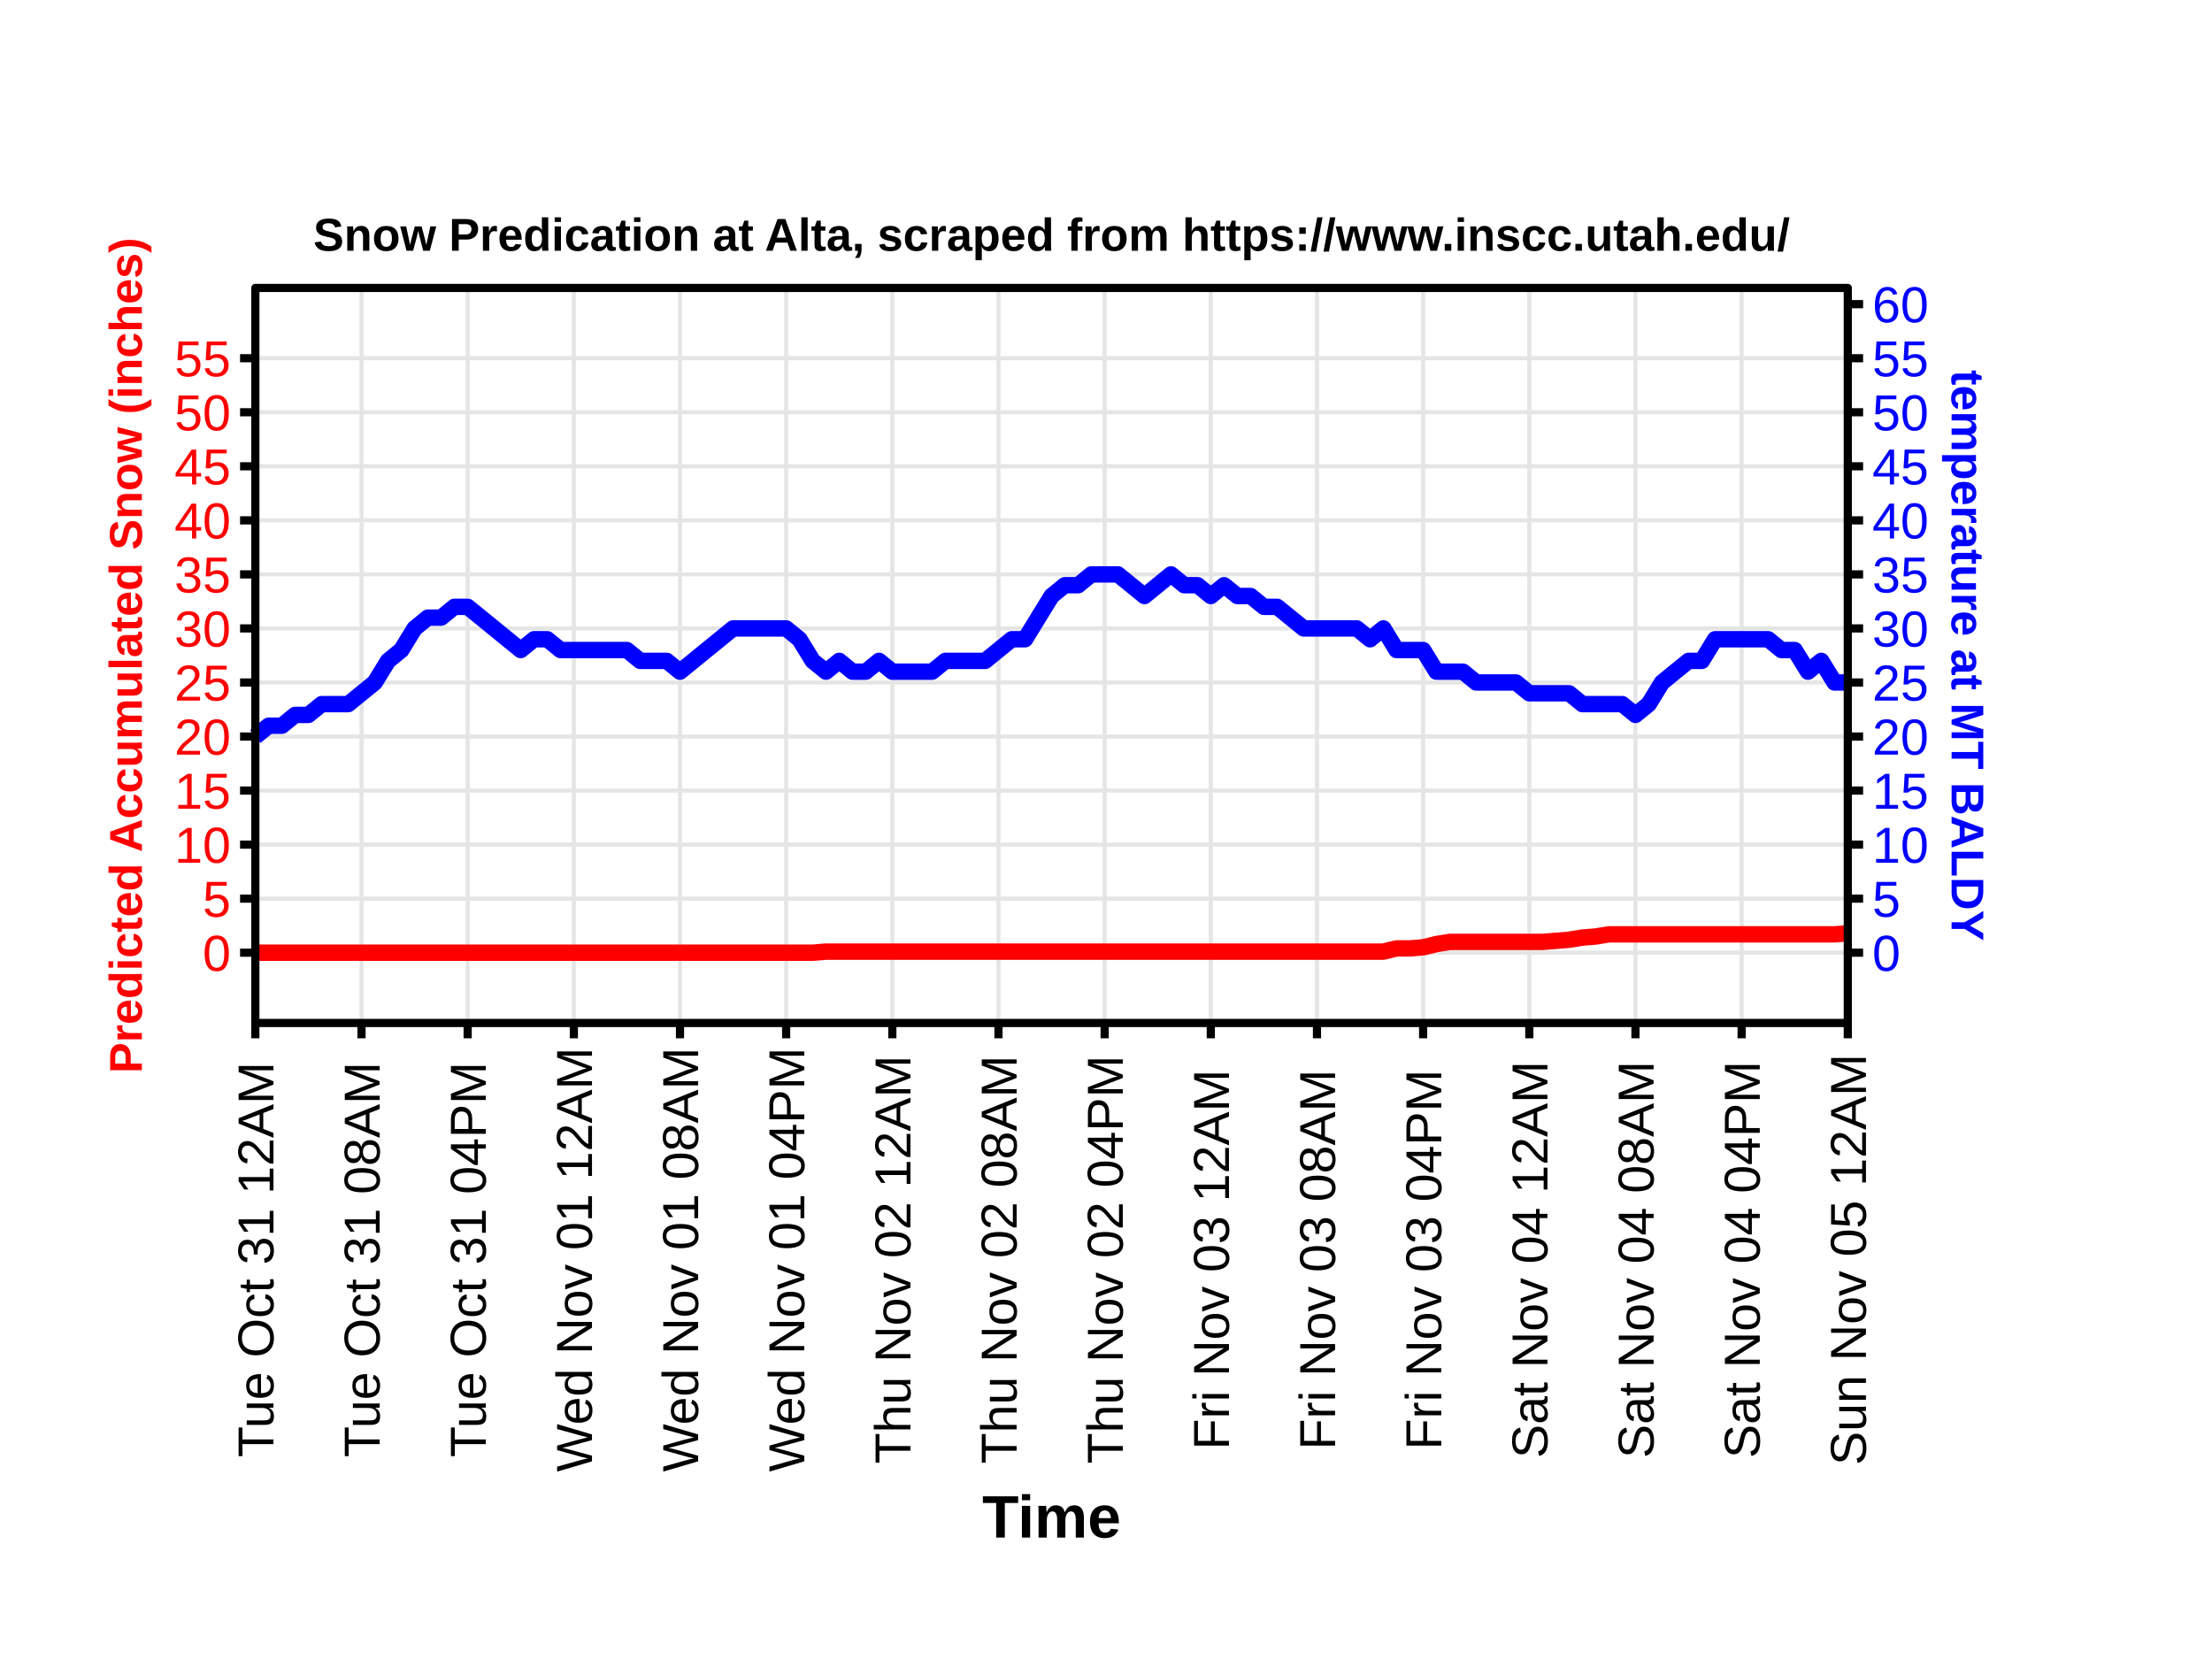
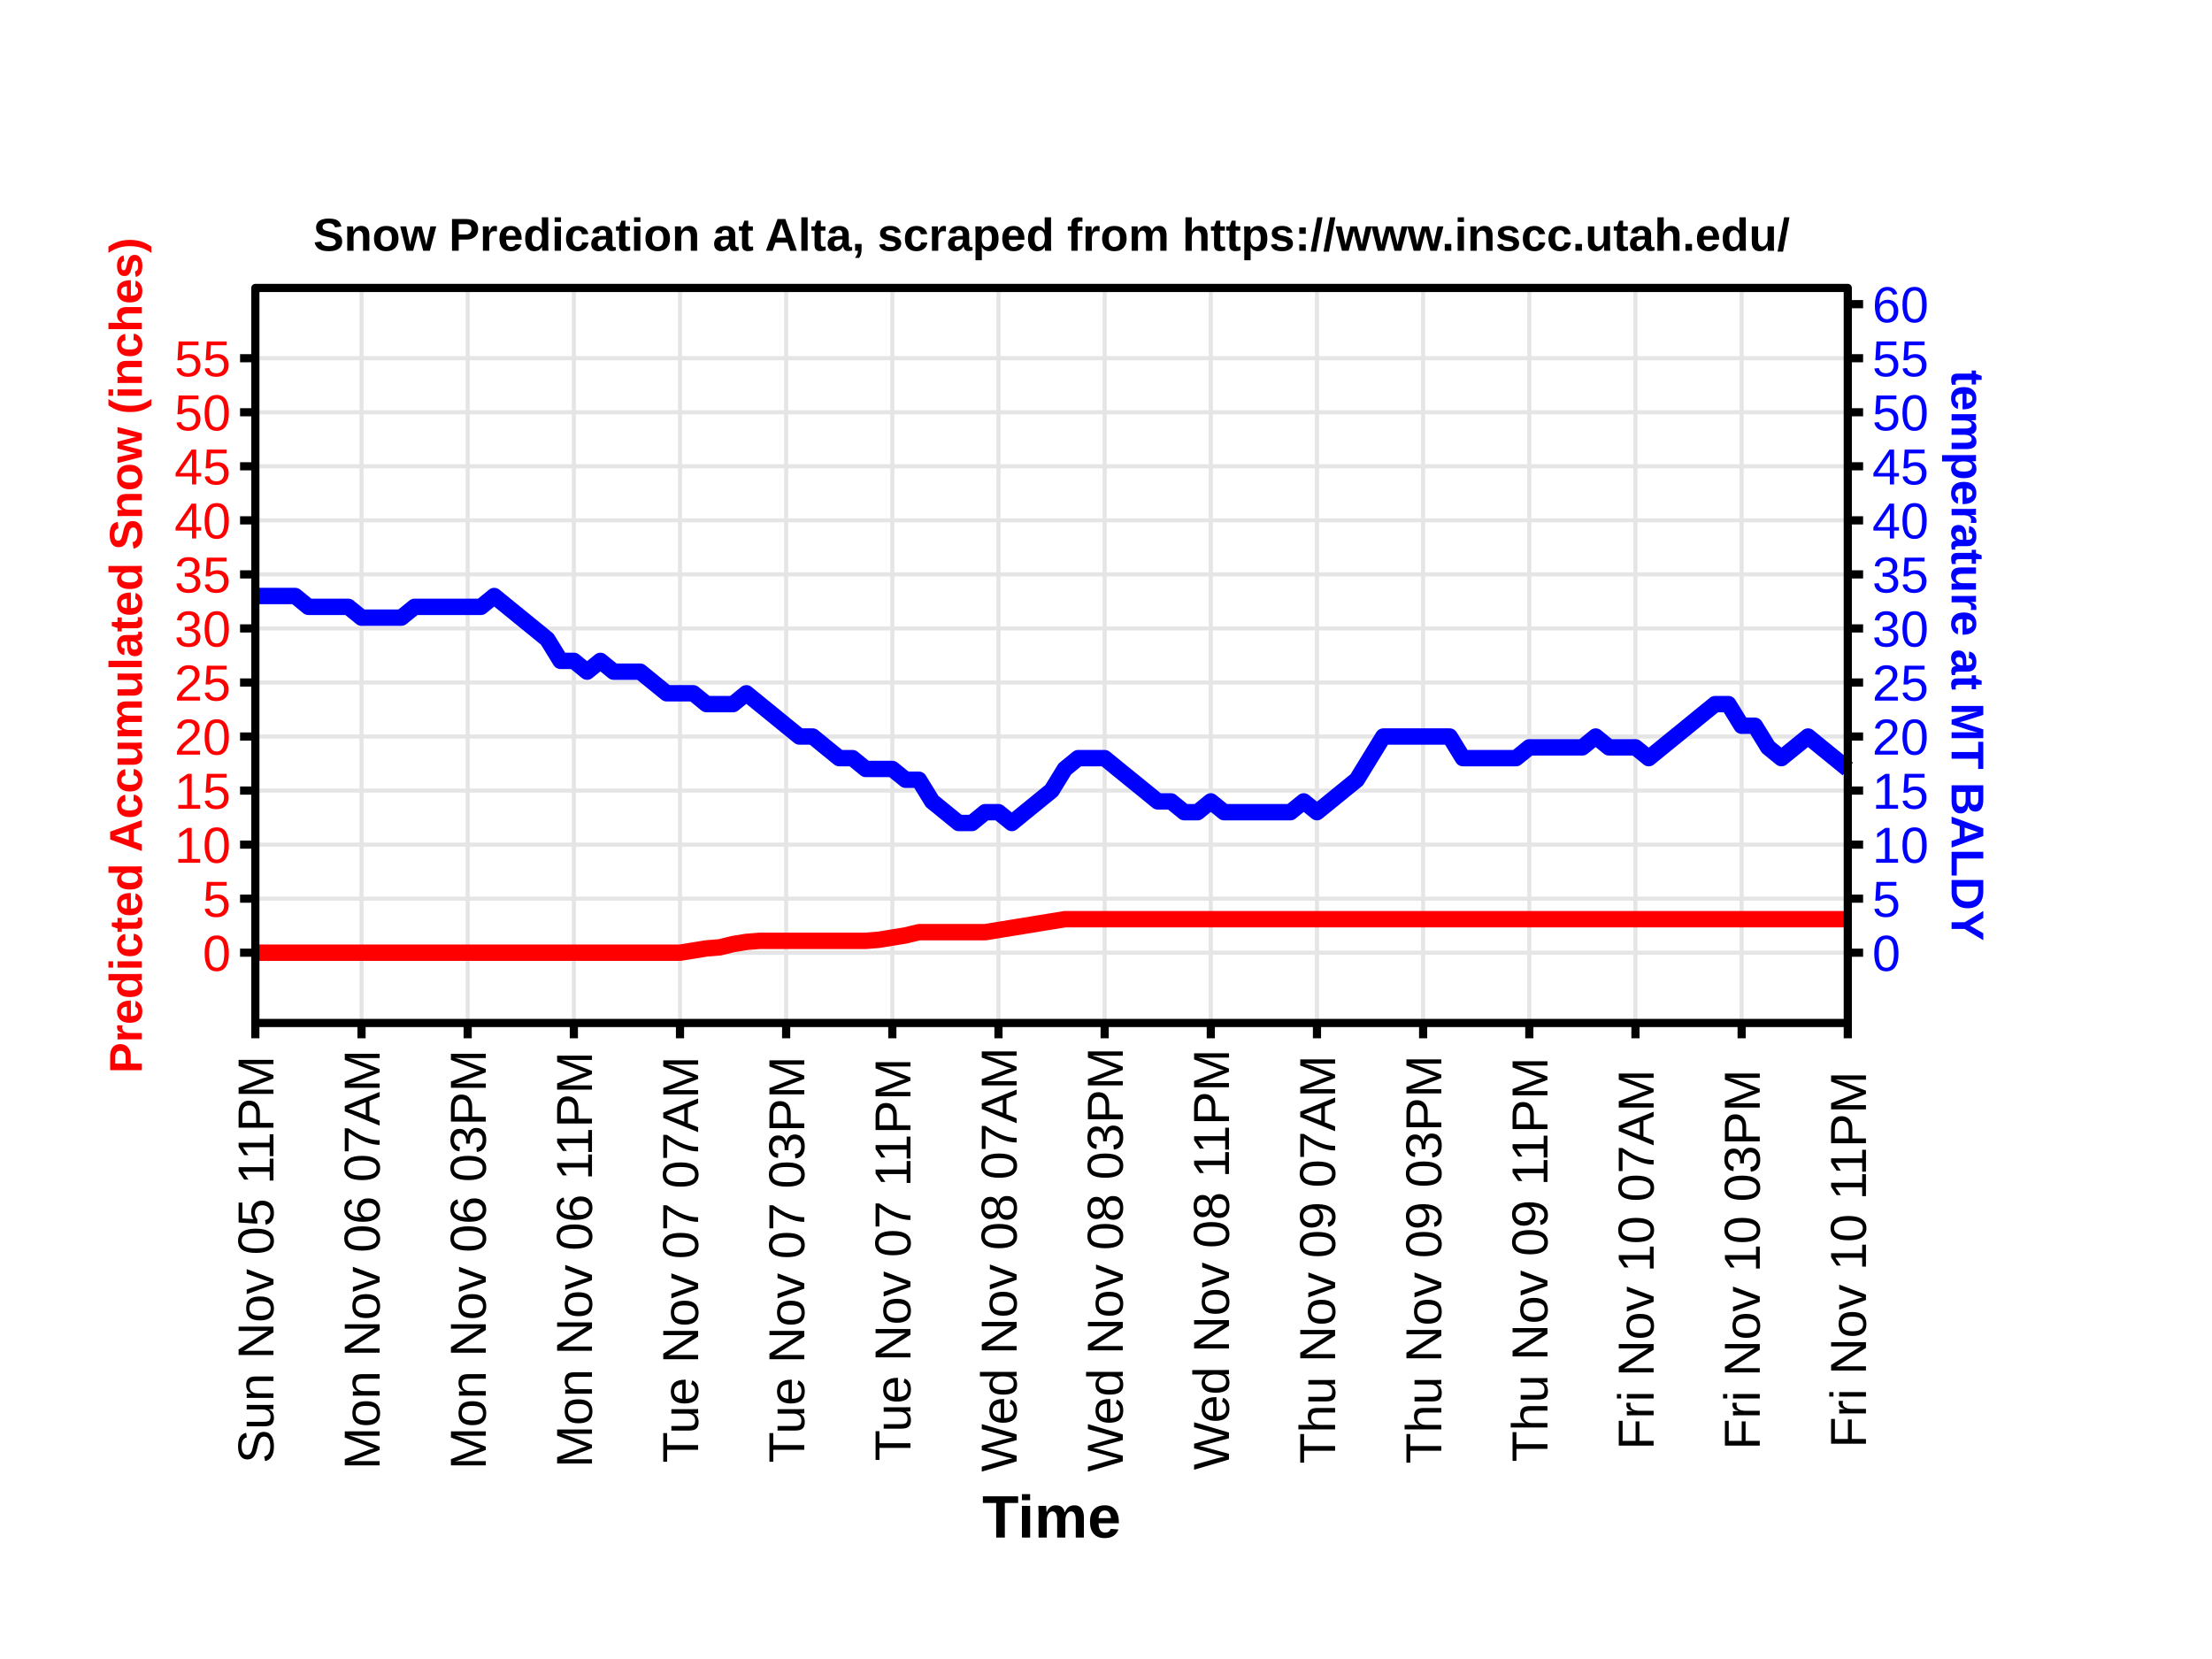
<svg xmlns="http://www.w3.org/2000/svg" class="svglite" width="576.00pt" height="432.00pt" viewBox="0 0 576.00 432.00">
  <defs>
    <style type="text/css">
    .svglite line, .svglite polyline, .svglite polygon, .svglite path, .svglite rect, .svglite circle {
      fill: none;
      stroke: #000000;
      stroke-linecap: round;
      stroke-linejoin: round;
      stroke-miterlimit: 10.00;
    }
    .svglite text {
      white-space: pre;
    }
  </style>
  </defs>
  <rect width="100%" height="100%" style="stroke: none; fill: #FFFFFF;" />
  <defs>
    <clipPath id="cpMC4wMHw1NzYuMDB8MC4wMHw0MzIuMDA=">
      <rect x="0.00" y="0.00" width="576.00" height="432.00" />
    </clipPath>
  </defs>
  <g clip-path="url(#cpMC4wMHw1NzYuMDB8MC4wMHw0MzIuMDA=)">
    <rect x="0.00" y="0.00" width="576.00" height="432.00" style="stroke-width: 1.07; stroke: none; fill: #FFFFFF;" />
    <rect x="66.49" y="74.98" width="414.67" height="191.40" style="stroke-width: 1.07; stroke: none; fill: #FFFFFF;" />
    <polyline points="66.49,248.08 481.16,248.08 " style="stroke-width: 1.07; stroke: #E5E5E5; stroke-linecap: butt;" />
    <polyline points="66.49,234.01 481.16,234.01 " style="stroke-width: 1.07; stroke: #E5E5E5; stroke-linecap: butt;" />
    <polyline points="66.49,219.94 481.16,219.94 " style="stroke-width: 1.07; stroke: #E5E5E5; stroke-linecap: butt;" />
    <polyline points="66.49,205.86 481.16,205.86 " style="stroke-width: 1.07; stroke: #E5E5E5; stroke-linecap: butt;" />
    <polyline points="66.49,191.79 481.16,191.79 " style="stroke-width: 1.07; stroke: #E5E5E5; stroke-linecap: butt;" />
    <polyline points="66.49,177.72 481.16,177.72 " style="stroke-width: 1.07; stroke: #E5E5E5; stroke-linecap: butt;" />
    <polyline points="66.49,163.64 481.16,163.64 " style="stroke-width: 1.07; stroke: #E5E5E5; stroke-linecap: butt;" />
    <polyline points="66.49,149.57 481.16,149.57 " style="stroke-width: 1.07; stroke: #E5E5E5; stroke-linecap: butt;" />
    <polyline points="66.49,135.50 481.16,135.50 " style="stroke-width: 1.07; stroke: #E5E5E5; stroke-linecap: butt;" />
    <polyline points="66.49,121.42 481.16,121.42 " style="stroke-width: 1.07; stroke: #E5E5E5; stroke-linecap: butt;" />
    <polyline points="66.49,107.35 481.16,107.35 " style="stroke-width: 1.07; stroke: #E5E5E5; stroke-linecap: butt;" />
    <polyline points="66.49,93.28 481.16,93.28 " style="stroke-width: 1.07; stroke: #E5E5E5; stroke-linecap: butt;" />
    <polyline points="66.49,266.38 66.49,74.98 " style="stroke-width: 1.07; stroke: #E5E5E5; stroke-linecap: butt;" />
    <polyline points="94.14,266.38 94.14,74.98 " style="stroke-width: 1.07; stroke: #E5E5E5; stroke-linecap: butt;" />
    <polyline points="121.78,266.38 121.78,74.98 " style="stroke-width: 1.07; stroke: #E5E5E5; stroke-linecap: butt;" />
    <polyline points="149.43,266.38 149.43,74.98 " style="stroke-width: 1.07; stroke: #E5E5E5; stroke-linecap: butt;" />
    <polyline points="177.07,266.38 177.07,74.98 " style="stroke-width: 1.07; stroke: #E5E5E5; stroke-linecap: butt;" />
    <polyline points="204.71,266.38 204.71,74.98 " style="stroke-width: 1.07; stroke: #E5E5E5; stroke-linecap: butt;" />
    <polyline points="232.36,266.38 232.36,74.98 " style="stroke-width: 1.07; stroke: #E5E5E5; stroke-linecap: butt;" />
    <polyline points="260.00,266.38 260.00,74.98 " style="stroke-width: 1.07; stroke: #E5E5E5; stroke-linecap: butt;" />
    <polyline points="287.65,266.38 287.65,74.98 " style="stroke-width: 1.07; stroke: #E5E5E5; stroke-linecap: butt;" />
    <polyline points="315.29,266.38 315.29,74.98 " style="stroke-width: 1.07; stroke: #E5E5E5; stroke-linecap: butt;" />
    <polyline points="342.94,266.38 342.94,74.98 " style="stroke-width: 1.07; stroke: #E5E5E5; stroke-linecap: butt;" />
    <polyline points="370.58,266.38 370.58,74.98 " style="stroke-width: 1.07; stroke: #E5E5E5; stroke-linecap: butt;" />
    <polyline points="398.23,266.38 398.23,74.98 " style="stroke-width: 1.07; stroke: #E5E5E5; stroke-linecap: butt;" />
    <polyline points="425.87,266.38 425.87,74.98 " style="stroke-width: 1.07; stroke: #E5E5E5; stroke-linecap: butt;" />
    <polyline points="453.52,266.38 453.52,74.98 " style="stroke-width: 1.07; stroke: #E5E5E5; stroke-linecap: butt;" />
    <polyline points="481.16,266.38 481.16,74.98 " style="stroke-width: 1.07; stroke: #E5E5E5; stroke-linecap: butt;" />
-     <polyline points="66.49,248.08 69.95,248.08 73.40,248.08 76.86,248.08 80.31,248.08 83.77,248.08 87.22,248.08 90.68,248.08 94.14,248.08 97.59,248.08 101.05,248.08 104.50,248.08 107.96,248.08 111.41,248.08 114.87,248.08 118.32,248.08 121.78,248.08 125.24,248.08 128.69,248.08 132.15,248.08 135.60,248.08 139.06,248.08 142.51,248.08 145.97,248.08 149.43,248.08 152.88,248.08 156.34,248.08 159.79,248.08 163.25,248.08 166.70,248.08 170.16,248.08 173.61,248.08 177.07,248.08 180.53,248.08 183.98,248.08 187.44,248.08 190.89,248.08 194.35,248.08 197.80,248.08 201.26,248.08 204.71,248.08 208.17,248.08 211.63,248.08 215.08,247.80 218.54,247.80 221.99,247.80 225.45,247.80 228.90,247.80 232.36,247.80 235.82,247.80 239.27,247.80 242.73,247.80 246.18,247.80 249.64,247.80 253.09,247.80 256.55,247.80 260.00,247.80 263.46,247.80 266.92,247.80 270.37,247.80 273.83,247.80 277.28,247.80 280.74,247.80 284.19,247.80 287.65,247.80 291.10,247.80 294.56,247.80 298.02,247.80 301.47,247.80 304.93,247.80 308.38,247.80 311.84,247.80 315.29,247.80 318.75,247.80 322.21,247.80 325.66,247.80 329.12,247.80 332.57,247.80 336.03,247.80 339.48,247.80 342.94,247.80 346.39,247.80 349.85,247.80 353.31,247.80 356.76,247.80 360.22,247.80 363.67,246.96 367.13,246.96 370.58,246.68 374.04,245.83 377.49,245.27 380.95,245.27 384.41,245.27 387.86,245.27 391.32,245.27 394.77,245.27 398.23,245.27 401.68,245.27 405.14,244.99 408.60,244.71 412.05,244.14 415.51,243.86 418.96,243.30 422.42,243.30 425.87,243.30 429.33,243.30 432.78,243.30 436.24,243.30 439.70,243.30 443.15,243.30 446.61,243.30 450.06,243.30 453.52,243.30 456.97,243.30 460.43,243.30 463.88,243.30 467.34,243.30 470.80,243.30 474.25,243.30 477.71,243.30 481.16,243.02 " style="stroke-width: 4.27; stroke: #FF0000; stroke-linecap: butt;" />
-     <polyline points="66.49,191.79 69.95,188.98 73.40,188.98 76.86,186.16 80.31,186.16 83.77,183.35 87.22,183.35 90.68,183.35 94.14,180.53 97.59,177.72 101.05,172.09 104.50,169.27 107.96,163.64 111.41,160.83 114.87,160.83 118.32,158.02 121.78,158.02 125.24,160.83 128.69,163.64 132.15,166.46 135.60,169.27 139.06,166.46 142.51,166.46 145.97,169.27 149.43,169.27 152.88,169.27 156.34,169.27 159.79,169.27 163.25,169.27 166.70,172.09 170.16,172.09 173.61,172.09 177.07,174.90 180.53,172.09 183.98,169.27 187.44,166.46 190.89,163.64 194.35,163.64 197.80,163.64 201.26,163.64 204.71,163.64 208.17,166.46 211.63,172.09 215.08,174.90 218.54,172.09 221.99,174.90 225.45,174.90 228.90,172.09 232.36,174.90 235.82,174.90 239.27,174.90 242.73,174.90 246.18,172.09 249.64,172.09 253.09,172.09 256.55,172.09 260.00,169.27 263.46,166.46 266.92,166.46 270.37,160.83 273.83,155.20 277.28,152.39 280.74,152.39 284.19,149.57 287.65,149.57 291.10,149.57 294.56,152.39 298.02,155.20 301.47,152.39 304.93,149.57 308.38,152.39 311.84,152.39 315.29,155.20 318.75,152.39 322.21,155.20 325.66,155.20 329.12,158.02 332.57,158.02 336.03,160.83 339.48,163.64 342.94,163.64 346.39,163.64 349.85,163.64 353.31,163.64 356.76,166.46 360.22,163.64 363.67,169.27 367.13,169.27 370.58,169.27 374.04,174.90 377.49,174.90 380.95,174.90 384.41,177.72 387.86,177.72 391.32,177.72 394.77,177.72 398.23,180.53 401.68,180.53 405.14,180.53 408.60,180.53 412.05,183.35 415.51,183.35 418.96,183.35 422.42,183.35 425.87,186.16 429.33,183.35 432.78,177.72 436.24,174.90 439.70,172.09 443.15,172.09 446.61,166.46 450.06,166.46 453.52,166.46 456.97,166.46 460.43,166.46 463.88,169.27 467.34,169.27 470.80,174.90 474.25,172.09 477.71,177.72 481.16,177.72 " style="stroke-width: 4.27; stroke: #0000FF; stroke-linecap: butt;" />
+     <polyline points="66.49,248.08 69.95,248.08 73.40,248.08 76.86,248.08 80.31,248.08 83.77,248.08 87.22,248.08 90.68,248.08 94.14,248.08 97.59,248.08 101.05,248.08 104.50,248.08 107.96,248.08 111.41,248.08 114.87,248.08 118.32,248.08 121.78,248.08 125.24,248.08 128.69,248.08 132.15,248.08 135.60,248.08 139.06,248.08 142.51,248.08 145.97,248.08 149.43,248.08 152.88,248.08 156.34,248.08 159.79,248.08 163.25,248.08 166.70,248.08 170.16,248.08 173.61,248.08 177.07,248.08 180.53,247.52 183.98,246.96 187.44,246.68 190.89,245.83 194.35,245.27 197.80,244.99 201.26,244.99 204.71,244.99 208.17,244.99 211.63,244.99 215.08,244.99 218.54,244.99 221.99,244.99 225.45,244.99 228.90,244.71 232.36,244.14 235.82,243.58 239.27,242.74 242.73,242.74 246.18,242.74 249.64,242.74 253.09,242.74 256.55,242.74 260.00,242.17 263.46,241.61 266.92,241.05 270.37,240.48 273.83,239.92 277.28,239.36 280.74,239.36 284.19,239.36 287.65,239.36 291.10,239.36 294.56,239.36 298.02,239.36 301.47,239.36 304.93,239.36 308.38,239.36 311.84,239.36 315.29,239.36 318.75,239.36 322.21,239.36 325.66,239.36 329.12,239.36 332.57,239.36 336.03,239.36 339.48,239.36 342.94,239.36 346.39,239.36 349.85,239.36 353.31,239.36 356.76,239.36 360.22,239.36 363.67,239.36 367.13,239.36 370.58,239.36 374.04,239.36 377.49,239.36 380.95,239.36 384.41,239.36 387.86,239.36 391.32,239.36 394.77,239.36 398.23,239.36 401.68,239.36 405.14,239.36 408.60,239.36 412.05,239.36 415.51,239.36 418.96,239.36 422.42,239.36 425.87,239.36 429.33,239.36 432.78,239.36 436.24,239.36 439.70,239.36 443.15,239.36 446.61,239.36 450.06,239.36 453.52,239.36 456.97,239.36 460.43,239.36 463.88,239.36 467.34,239.36 470.80,239.36 474.25,239.36 477.71,239.36 481.16,239.36 " style="stroke-width: 4.27; stroke: #FF0000; stroke-linecap: butt;" />
+     <polyline points="66.49,155.20 69.95,155.20 73.40,155.20 76.86,155.20 80.31,158.02 83.77,158.02 87.22,158.02 90.68,158.02 94.14,160.83 97.59,160.83 101.05,160.83 104.50,160.83 107.96,158.02 111.41,158.02 114.87,158.02 118.32,158.02 121.78,158.02 125.24,158.02 128.69,155.20 132.15,158.02 135.60,160.83 139.06,163.64 142.51,166.46 145.97,172.09 149.43,172.09 152.88,174.90 156.34,172.09 159.79,174.90 163.25,174.90 166.70,174.90 170.16,177.72 173.61,180.53 177.07,180.53 180.53,180.53 183.98,183.35 187.44,183.35 190.89,183.35 194.35,180.53 197.80,183.35 201.26,186.16 204.71,188.98 208.17,191.79 211.63,191.79 215.08,194.61 218.54,197.42 221.99,197.42 225.45,200.24 228.90,200.24 232.36,200.24 235.82,203.05 239.27,203.05 242.73,208.68 246.18,211.49 249.64,214.31 253.09,214.31 256.55,211.49 260.00,211.49 263.46,214.31 266.92,211.49 270.37,208.68 273.83,205.86 277.28,200.24 280.74,197.42 284.19,197.42 287.65,197.42 291.10,200.24 294.56,203.05 298.02,205.86 301.47,208.68 304.93,208.68 308.38,211.49 311.84,211.49 315.29,208.68 318.75,211.49 322.21,211.49 325.66,211.49 329.12,211.49 332.57,211.49 336.03,211.49 339.48,208.68 342.94,211.49 346.39,208.68 349.85,205.86 353.31,203.05 356.76,197.42 360.22,191.79 363.67,191.79 367.13,191.79 370.58,191.79 374.04,191.79 377.49,191.79 380.95,197.42 384.41,197.42 387.86,197.42 391.32,197.42 394.77,197.42 398.23,194.61 401.68,194.61 405.14,194.61 408.60,194.61 412.05,194.61 415.51,191.79 418.96,194.61 422.42,194.61 425.87,194.61 429.33,197.42 432.78,194.61 436.24,191.79 439.70,188.98 443.15,186.16 446.61,183.35 450.06,183.35 453.52,188.98 456.97,188.98 460.43,194.61 463.88,197.42 467.34,194.61 470.80,191.79 474.25,194.61 477.71,197.42 481.16,200.24 " style="stroke-width: 4.27; stroke: #0000FF; stroke-linecap: butt;" />
    <rect x="66.49" y="74.98" width="414.67" height="191.40" style="stroke-width: 2.13;" />
    <text x="60.11" y="252.81" text-anchor="end" style="font-size: 13.20px;fill: #FF0000; font-family: &quot;Arial&quot;;" textLength="7.34px" lengthAdjust="spacingAndGlyphs">0</text>
    <text x="60.11" y="238.73" text-anchor="end" style="font-size: 13.20px;fill: #FF0000; font-family: &quot;Arial&quot;;" textLength="7.34px" lengthAdjust="spacingAndGlyphs">5</text>
    <text x="60.11" y="224.66" text-anchor="end" style="font-size: 13.20px;fill: #FF0000; font-family: &quot;Arial&quot;;" textLength="14.67px" lengthAdjust="spacingAndGlyphs">10</text>
    <text x="60.11" y="210.59" text-anchor="end" style="font-size: 13.20px;fill: #FF0000; font-family: &quot;Arial&quot;;" textLength="14.67px" lengthAdjust="spacingAndGlyphs">15</text>
    <text x="60.11" y="196.51" text-anchor="end" style="font-size: 13.20px;fill: #FF0000; font-family: &quot;Arial&quot;;" textLength="14.67px" lengthAdjust="spacingAndGlyphs">20</text>
    <text x="60.11" y="182.44" text-anchor="end" style="font-size: 13.20px;fill: #FF0000; font-family: &quot;Arial&quot;;" textLength="14.67px" lengthAdjust="spacingAndGlyphs">25</text>
    <text x="60.11" y="168.37" text-anchor="end" style="font-size: 13.20px;fill: #FF0000; font-family: &quot;Arial&quot;;" textLength="14.67px" lengthAdjust="spacingAndGlyphs">30</text>
    <text x="60.11" y="154.29" text-anchor="end" style="font-size: 13.20px;fill: #FF0000; font-family: &quot;Arial&quot;;" textLength="14.67px" lengthAdjust="spacingAndGlyphs">35</text>
    <text x="60.11" y="140.22" text-anchor="end" style="font-size: 13.20px;fill: #FF0000; font-family: &quot;Arial&quot;;" textLength="14.67px" lengthAdjust="spacingAndGlyphs">40</text>
    <text x="60.11" y="126.15" text-anchor="end" style="font-size: 13.20px;fill: #FF0000; font-family: &quot;Arial&quot;;" textLength="14.67px" lengthAdjust="spacingAndGlyphs">45</text>
    <text x="60.11" y="112.07" text-anchor="end" style="font-size: 13.20px;fill: #FF0000; font-family: &quot;Arial&quot;;" textLength="14.67px" lengthAdjust="spacingAndGlyphs">50</text>
    <text x="60.11" y="98.00" text-anchor="end" style="font-size: 13.20px;fill: #FF0000; font-family: &quot;Arial&quot;;" textLength="14.67px" lengthAdjust="spacingAndGlyphs">55</text>
    <polyline points="62.51,248.08 66.49,248.08 " style="stroke-width: 2.13; stroke-linecap: butt;" />
    <polyline points="62.51,234.01 66.49,234.01 " style="stroke-width: 2.13; stroke-linecap: butt;" />
    <polyline points="62.51,219.94 66.49,219.94 " style="stroke-width: 2.13; stroke-linecap: butt;" />
    <polyline points="62.51,205.86 66.49,205.86 " style="stroke-width: 2.13; stroke-linecap: butt;" />
    <polyline points="62.51,191.79 66.49,191.79 " style="stroke-width: 2.13; stroke-linecap: butt;" />
    <polyline points="62.51,177.72 66.49,177.72 " style="stroke-width: 2.13; stroke-linecap: butt;" />
    <polyline points="62.51,163.64 66.49,163.64 " style="stroke-width: 2.13; stroke-linecap: butt;" />
    <polyline points="62.51,149.57 66.49,149.57 " style="stroke-width: 2.13; stroke-linecap: butt;" />
    <polyline points="62.51,135.50 66.49,135.50 " style="stroke-width: 2.13; stroke-linecap: butt;" />
    <polyline points="62.51,121.42 66.49,121.42 " style="stroke-width: 2.13; stroke-linecap: butt;" />
    <polyline points="62.51,107.35 66.49,107.35 " style="stroke-width: 2.13; stroke-linecap: butt;" />
    <polyline points="62.51,93.28 66.49,93.28 " style="stroke-width: 2.13; stroke-linecap: butt;" />
    <polyline points="481.16,248.08 485.15,248.08 " style="stroke-width: 2.13; stroke-linecap: butt;" />
    <polyline points="481.16,234.01 485.15,234.01 " style="stroke-width: 2.13; stroke-linecap: butt;" />
    <polyline points="481.16,219.94 485.15,219.94 " style="stroke-width: 2.13; stroke-linecap: butt;" />
    <polyline points="481.16,205.86 485.15,205.86 " style="stroke-width: 2.13; stroke-linecap: butt;" />
    <polyline points="481.16,191.79 485.15,191.79 " style="stroke-width: 2.13; stroke-linecap: butt;" />
    <polyline points="481.16,177.72 485.15,177.72 " style="stroke-width: 2.13; stroke-linecap: butt;" />
    <polyline points="481.16,163.64 485.15,163.64 " style="stroke-width: 2.13; stroke-linecap: butt;" />
    <polyline points="481.16,149.57 485.15,149.57 " style="stroke-width: 2.13; stroke-linecap: butt;" />
    <polyline points="481.16,135.50 485.15,135.50 " style="stroke-width: 2.13; stroke-linecap: butt;" />
    <polyline points="481.16,121.42 485.15,121.42 " style="stroke-width: 2.13; stroke-linecap: butt;" />
    <polyline points="481.16,107.35 485.15,107.35 " style="stroke-width: 2.13; stroke-linecap: butt;" />
    <polyline points="481.16,93.28 485.15,93.28 " style="stroke-width: 2.13; stroke-linecap: butt;" />
    <polyline points="481.16,79.20 485.15,79.20 " style="stroke-width: 2.13; stroke-linecap: butt;" />
    <text x="487.54" y="252.81" style="font-size: 13.20px;fill: #0000FF; font-family: &quot;Arial&quot;;" textLength="7.34px" lengthAdjust="spacingAndGlyphs">0</text>
    <text x="487.54" y="238.73" style="font-size: 13.20px;fill: #0000FF; font-family: &quot;Arial&quot;;" textLength="7.34px" lengthAdjust="spacingAndGlyphs">5</text>
    <text x="487.54" y="224.66" style="font-size: 13.20px;fill: #0000FF; font-family: &quot;Arial&quot;;" textLength="14.67px" lengthAdjust="spacingAndGlyphs">10</text>
    <text x="487.54" y="210.59" style="font-size: 13.20px;fill: #0000FF; font-family: &quot;Arial&quot;;" textLength="14.67px" lengthAdjust="spacingAndGlyphs">15</text>
    <text x="487.54" y="196.51" style="font-size: 13.20px;fill: #0000FF; font-family: &quot;Arial&quot;;" textLength="14.67px" lengthAdjust="spacingAndGlyphs">20</text>
    <text x="487.54" y="182.44" style="font-size: 13.20px;fill: #0000FF; font-family: &quot;Arial&quot;;" textLength="14.67px" lengthAdjust="spacingAndGlyphs">25</text>
    <text x="487.54" y="168.37" style="font-size: 13.20px;fill: #0000FF; font-family: &quot;Arial&quot;;" textLength="14.67px" lengthAdjust="spacingAndGlyphs">30</text>
    <text x="487.54" y="154.29" style="font-size: 13.20px;fill: #0000FF; font-family: &quot;Arial&quot;;" textLength="14.67px" lengthAdjust="spacingAndGlyphs">35</text>
    <text x="487.54" y="140.22" style="font-size: 13.20px;fill: #0000FF; font-family: &quot;Arial&quot;;" textLength="14.67px" lengthAdjust="spacingAndGlyphs">40</text>
    <text x="487.54" y="126.15" style="font-size: 13.20px;fill: #0000FF; font-family: &quot;Arial&quot;;" textLength="14.67px" lengthAdjust="spacingAndGlyphs">45</text>
    <text x="487.54" y="112.07" style="font-size: 13.20px;fill: #0000FF; font-family: &quot;Arial&quot;;" textLength="14.67px" lengthAdjust="spacingAndGlyphs">50</text>
    <text x="487.54" y="98.00" style="font-size: 13.20px;fill: #0000FF; font-family: &quot;Arial&quot;;" textLength="14.67px" lengthAdjust="spacingAndGlyphs">55</text>
    <text x="487.54" y="83.93" style="font-size: 13.20px;fill: #0000FF; font-family: &quot;Arial&quot;;" textLength="14.67px" lengthAdjust="spacingAndGlyphs">60</text>
    <polyline points="66.49,270.36 66.49,266.38 " style="stroke-width: 2.13; stroke-linecap: butt;" />
    <polyline points="94.14,270.36 94.14,266.38 " style="stroke-width: 2.13; stroke-linecap: butt;" />
    <polyline points="121.78,270.36 121.78,266.38 " style="stroke-width: 2.13; stroke-linecap: butt;" />
    <polyline points="149.43,270.36 149.43,266.38 " style="stroke-width: 2.13; stroke-linecap: butt;" />
    <polyline points="177.07,270.36 177.07,266.38 " style="stroke-width: 2.13; stroke-linecap: butt;" />
    <polyline points="204.71,270.36 204.71,266.38 " style="stroke-width: 2.13; stroke-linecap: butt;" />
    <polyline points="232.36,270.36 232.36,266.38 " style="stroke-width: 2.13; stroke-linecap: butt;" />
    <polyline points="260.00,270.36 260.00,266.38 " style="stroke-width: 2.13; stroke-linecap: butt;" />
    <polyline points="287.65,270.36 287.65,266.38 " style="stroke-width: 2.13; stroke-linecap: butt;" />
    <polyline points="315.29,270.36 315.29,266.38 " style="stroke-width: 2.13; stroke-linecap: butt;" />
    <polyline points="342.94,270.36 342.94,266.38 " style="stroke-width: 2.13; stroke-linecap: butt;" />
    <polyline points="370.58,270.36 370.58,266.38 " style="stroke-width: 2.13; stroke-linecap: butt;" />
    <polyline points="398.23,270.36 398.23,266.38 " style="stroke-width: 2.13; stroke-linecap: butt;" />
    <polyline points="425.87,270.36 425.87,266.38 " style="stroke-width: 2.13; stroke-linecap: butt;" />
    <polyline points="453.52,270.36 453.52,266.38 " style="stroke-width: 2.13; stroke-linecap: butt;" />
    <polyline points="481.16,270.36 481.16,266.38 " style="stroke-width: 2.13; stroke-linecap: butt;" />
-     <text transform="translate(71.21,327.99) rotate(-90)" text-anchor="middle" style="font-size: 13.20px; font-family: &quot;Arial&quot;;" textLength="102.89px" lengthAdjust="spacingAndGlyphs">Tue Oct 31 12AM</text>
-     <text transform="translate(98.86,327.99) rotate(-90)" text-anchor="middle" style="font-size: 13.20px; font-family: &quot;Arial&quot;;" textLength="102.89px" lengthAdjust="spacingAndGlyphs">Tue Oct 31 08AM</text>
-     <text transform="translate(126.50,327.99) rotate(-90)" text-anchor="middle" style="font-size: 13.20px; font-family: &quot;Arial&quot;;" textLength="102.89px" lengthAdjust="spacingAndGlyphs">Tue Oct 31 04PM</text>
-     <text transform="translate(154.15,327.99) rotate(-90)" text-anchor="middle" style="font-size: 13.20px; font-family: &quot;Arial&quot;;" textLength="110.47px" lengthAdjust="spacingAndGlyphs">Wed Nov 01 12AM</text>
-     <text transform="translate(181.79,327.99) rotate(-90)" text-anchor="middle" style="font-size: 13.20px; font-family: &quot;Arial&quot;;" textLength="110.47px" lengthAdjust="spacingAndGlyphs">Wed Nov 01 08AM</text>
-     <text transform="translate(209.44,327.99) rotate(-90)" text-anchor="middle" style="font-size: 13.20px; font-family: &quot;Arial&quot;;" textLength="110.47px" lengthAdjust="spacingAndGlyphs">Wed Nov 01 04PM</text>
-     <text transform="translate(237.08,327.99) rotate(-90)" text-anchor="middle" style="font-size: 13.20px; font-family: &quot;Arial&quot;;" textLength="106.32px" lengthAdjust="spacingAndGlyphs">Thu Nov 02 12AM</text>
-     <text transform="translate(264.73,327.99) rotate(-90)" text-anchor="middle" style="font-size: 13.20px; font-family: &quot;Arial&quot;;" textLength="106.32px" lengthAdjust="spacingAndGlyphs">Thu Nov 02 08AM</text>
-     <text transform="translate(292.37,327.99) rotate(-90)" text-anchor="middle" style="font-size: 13.20px; font-family: &quot;Arial&quot;;" textLength="106.32px" lengthAdjust="spacingAndGlyphs">Thu Nov 02 04PM</text>
-     <text transform="translate(320.02,327.99) rotate(-90)" text-anchor="middle" style="font-size: 13.20px; font-family: &quot;Arial&quot;;" textLength="98.96px" lengthAdjust="spacingAndGlyphs">Fri Nov 03 12AM</text>
-     <text transform="translate(347.66,327.99) rotate(-90)" text-anchor="middle" style="font-size: 13.20px; font-family: &quot;Arial&quot;;" textLength="98.96px" lengthAdjust="spacingAndGlyphs">Fri Nov 03 08AM</text>
-     <text transform="translate(375.31,327.99) rotate(-90)" text-anchor="middle" style="font-size: 13.20px; font-family: &quot;Arial&quot;;" textLength="98.96px" lengthAdjust="spacingAndGlyphs">Fri Nov 03 04PM</text>
-     <text transform="translate(402.95,327.99) rotate(-90)" text-anchor="middle" style="font-size: 13.20px; font-family: &quot;Arial&quot;;" textLength="103.38px" lengthAdjust="spacingAndGlyphs">Sat Nov 04 12AM</text>
-     <text transform="translate(430.60,327.99) rotate(-90)" text-anchor="middle" style="font-size: 13.20px; font-family: &quot;Arial&quot;;" textLength="103.38px" lengthAdjust="spacingAndGlyphs">Sat Nov 04 08AM</text>
-     <text transform="translate(458.24,327.99) rotate(-90)" text-anchor="middle" style="font-size: 13.20px; font-family: &quot;Arial&quot;;" textLength="103.38px" lengthAdjust="spacingAndGlyphs">Sat Nov 04 04PM</text>
-     <text transform="translate(485.89,327.99) rotate(-90)" text-anchor="middle" style="font-size: 13.20px; font-family: &quot;Arial&quot;;" textLength="107.06px" lengthAdjust="spacingAndGlyphs">Sun Nov 05 12AM</text>
+     <text transform="translate(71.21,327.99) rotate(-90)" text-anchor="middle" style="font-size: 13.20px; font-family: &quot;Arial&quot;;" textLength="106.08px" lengthAdjust="spacingAndGlyphs">Sun Nov 05 11PM</text>
+     <text transform="translate(98.86,327.99) rotate(-90)" text-anchor="middle" style="font-size: 13.20px; font-family: &quot;Arial&quot;;" textLength="109.25px" lengthAdjust="spacingAndGlyphs">Mon Nov 06 07AM</text>
+     <text transform="translate(126.50,327.99) rotate(-90)" text-anchor="middle" style="font-size: 13.20px; font-family: &quot;Arial&quot;;" textLength="109.25px" lengthAdjust="spacingAndGlyphs">Mon Nov 06 03PM</text>
+     <text transform="translate(154.15,327.99) rotate(-90)" text-anchor="middle" style="font-size: 13.20px; font-family: &quot;Arial&quot;;" textLength="108.27px" lengthAdjust="spacingAndGlyphs">Mon Nov 06 11PM</text>
+     <text transform="translate(181.79,327.99) rotate(-90)" text-anchor="middle" style="font-size: 13.20px; font-family: &quot;Arial&quot;;" textLength="105.83px" lengthAdjust="spacingAndGlyphs">Tue Nov 07 07AM</text>
+     <text transform="translate(209.44,327.99) rotate(-90)" text-anchor="middle" style="font-size: 13.20px; font-family: &quot;Arial&quot;;" textLength="105.83px" lengthAdjust="spacingAndGlyphs">Tue Nov 07 03PM</text>
+     <text transform="translate(237.08,327.99) rotate(-90)" text-anchor="middle" style="font-size: 13.20px; font-family: &quot;Arial&quot;;" textLength="104.85px" lengthAdjust="spacingAndGlyphs">Tue Nov 07 11PM</text>
+     <text transform="translate(264.73,327.99) rotate(-90)" text-anchor="middle" style="font-size: 13.20px; font-family: &quot;Arial&quot;;" textLength="110.47px" lengthAdjust="spacingAndGlyphs">Wed Nov 08 07AM</text>
+     <text transform="translate(292.37,327.99) rotate(-90)" text-anchor="middle" style="font-size: 13.20px; font-family: &quot;Arial&quot;;" textLength="110.47px" lengthAdjust="spacingAndGlyphs">Wed Nov 08 03PM</text>
+     <text transform="translate(320.02,327.99) rotate(-90)" text-anchor="middle" style="font-size: 13.20px; font-family: &quot;Arial&quot;;" textLength="109.49px" lengthAdjust="spacingAndGlyphs">Wed Nov 08 11PM</text>
+     <text transform="translate(347.66,327.99) rotate(-90)" text-anchor="middle" style="font-size: 13.20px; font-family: &quot;Arial&quot;;" textLength="106.32px" lengthAdjust="spacingAndGlyphs">Thu Nov 09 07AM</text>
+     <text transform="translate(375.31,327.99) rotate(-90)" text-anchor="middle" style="font-size: 13.20px; font-family: &quot;Arial&quot;;" textLength="106.32px" lengthAdjust="spacingAndGlyphs">Thu Nov 09 03PM</text>
+     <text transform="translate(402.95,327.99) rotate(-90)" text-anchor="middle" style="font-size: 13.20px; font-family: &quot;Arial&quot;;" textLength="105.34px" lengthAdjust="spacingAndGlyphs">Thu Nov 09 11PM</text>
+     <text transform="translate(430.60,327.99) rotate(-90)" text-anchor="middle" style="font-size: 13.20px; font-family: &quot;Arial&quot;;" textLength="98.96px" lengthAdjust="spacingAndGlyphs">Fri Nov 10 07AM</text>
+     <text transform="translate(458.24,327.99) rotate(-90)" text-anchor="middle" style="font-size: 13.20px; font-family: &quot;Arial&quot;;" textLength="98.96px" lengthAdjust="spacingAndGlyphs">Fri Nov 10 03PM</text>
+     <text transform="translate(485.89,327.99) rotate(-90)" text-anchor="middle" style="font-size: 13.20px; font-family: &quot;Arial&quot;;" textLength="97.98px" lengthAdjust="spacingAndGlyphs">Fri Nov 10 11PM</text>
    <text x="273.83" y="400.37" text-anchor="middle" style="font-size: 15.60px; font-weight: bold; font-family: &quot;Arial&quot;;" textLength="36.12px" lengthAdjust="spacingAndGlyphs">Time</text>
    <text transform="translate(36.94,170.68) rotate(-90)" text-anchor="middle" style="font-size: 12.00px; font-weight: bold;fill: #FF0000; font-family: &quot;Arial&quot;;" textLength="217.61px" lengthAdjust="spacingAndGlyphs">Predicted Accumulated Snow (inches)</text>
    <text transform="translate(508.19,170.68) rotate(90)" text-anchor="middle" style="font-size: 12.00px; font-weight: bold;fill: #0000FF; font-family: &quot;Arial&quot;;" textLength="148.71px" lengthAdjust="spacingAndGlyphs">temperature at MT BALDY</text>
    <text x="273.83" y="65.29" text-anchor="middle" style="font-size: 12.00px; font-weight: bold; font-family: &quot;Arial&quot;;" textLength="384.53px" lengthAdjust="spacingAndGlyphs">Snow Predication at Alta, scraped from https://www.inscc.utah.edu/</text>
  </g>
</svg>
